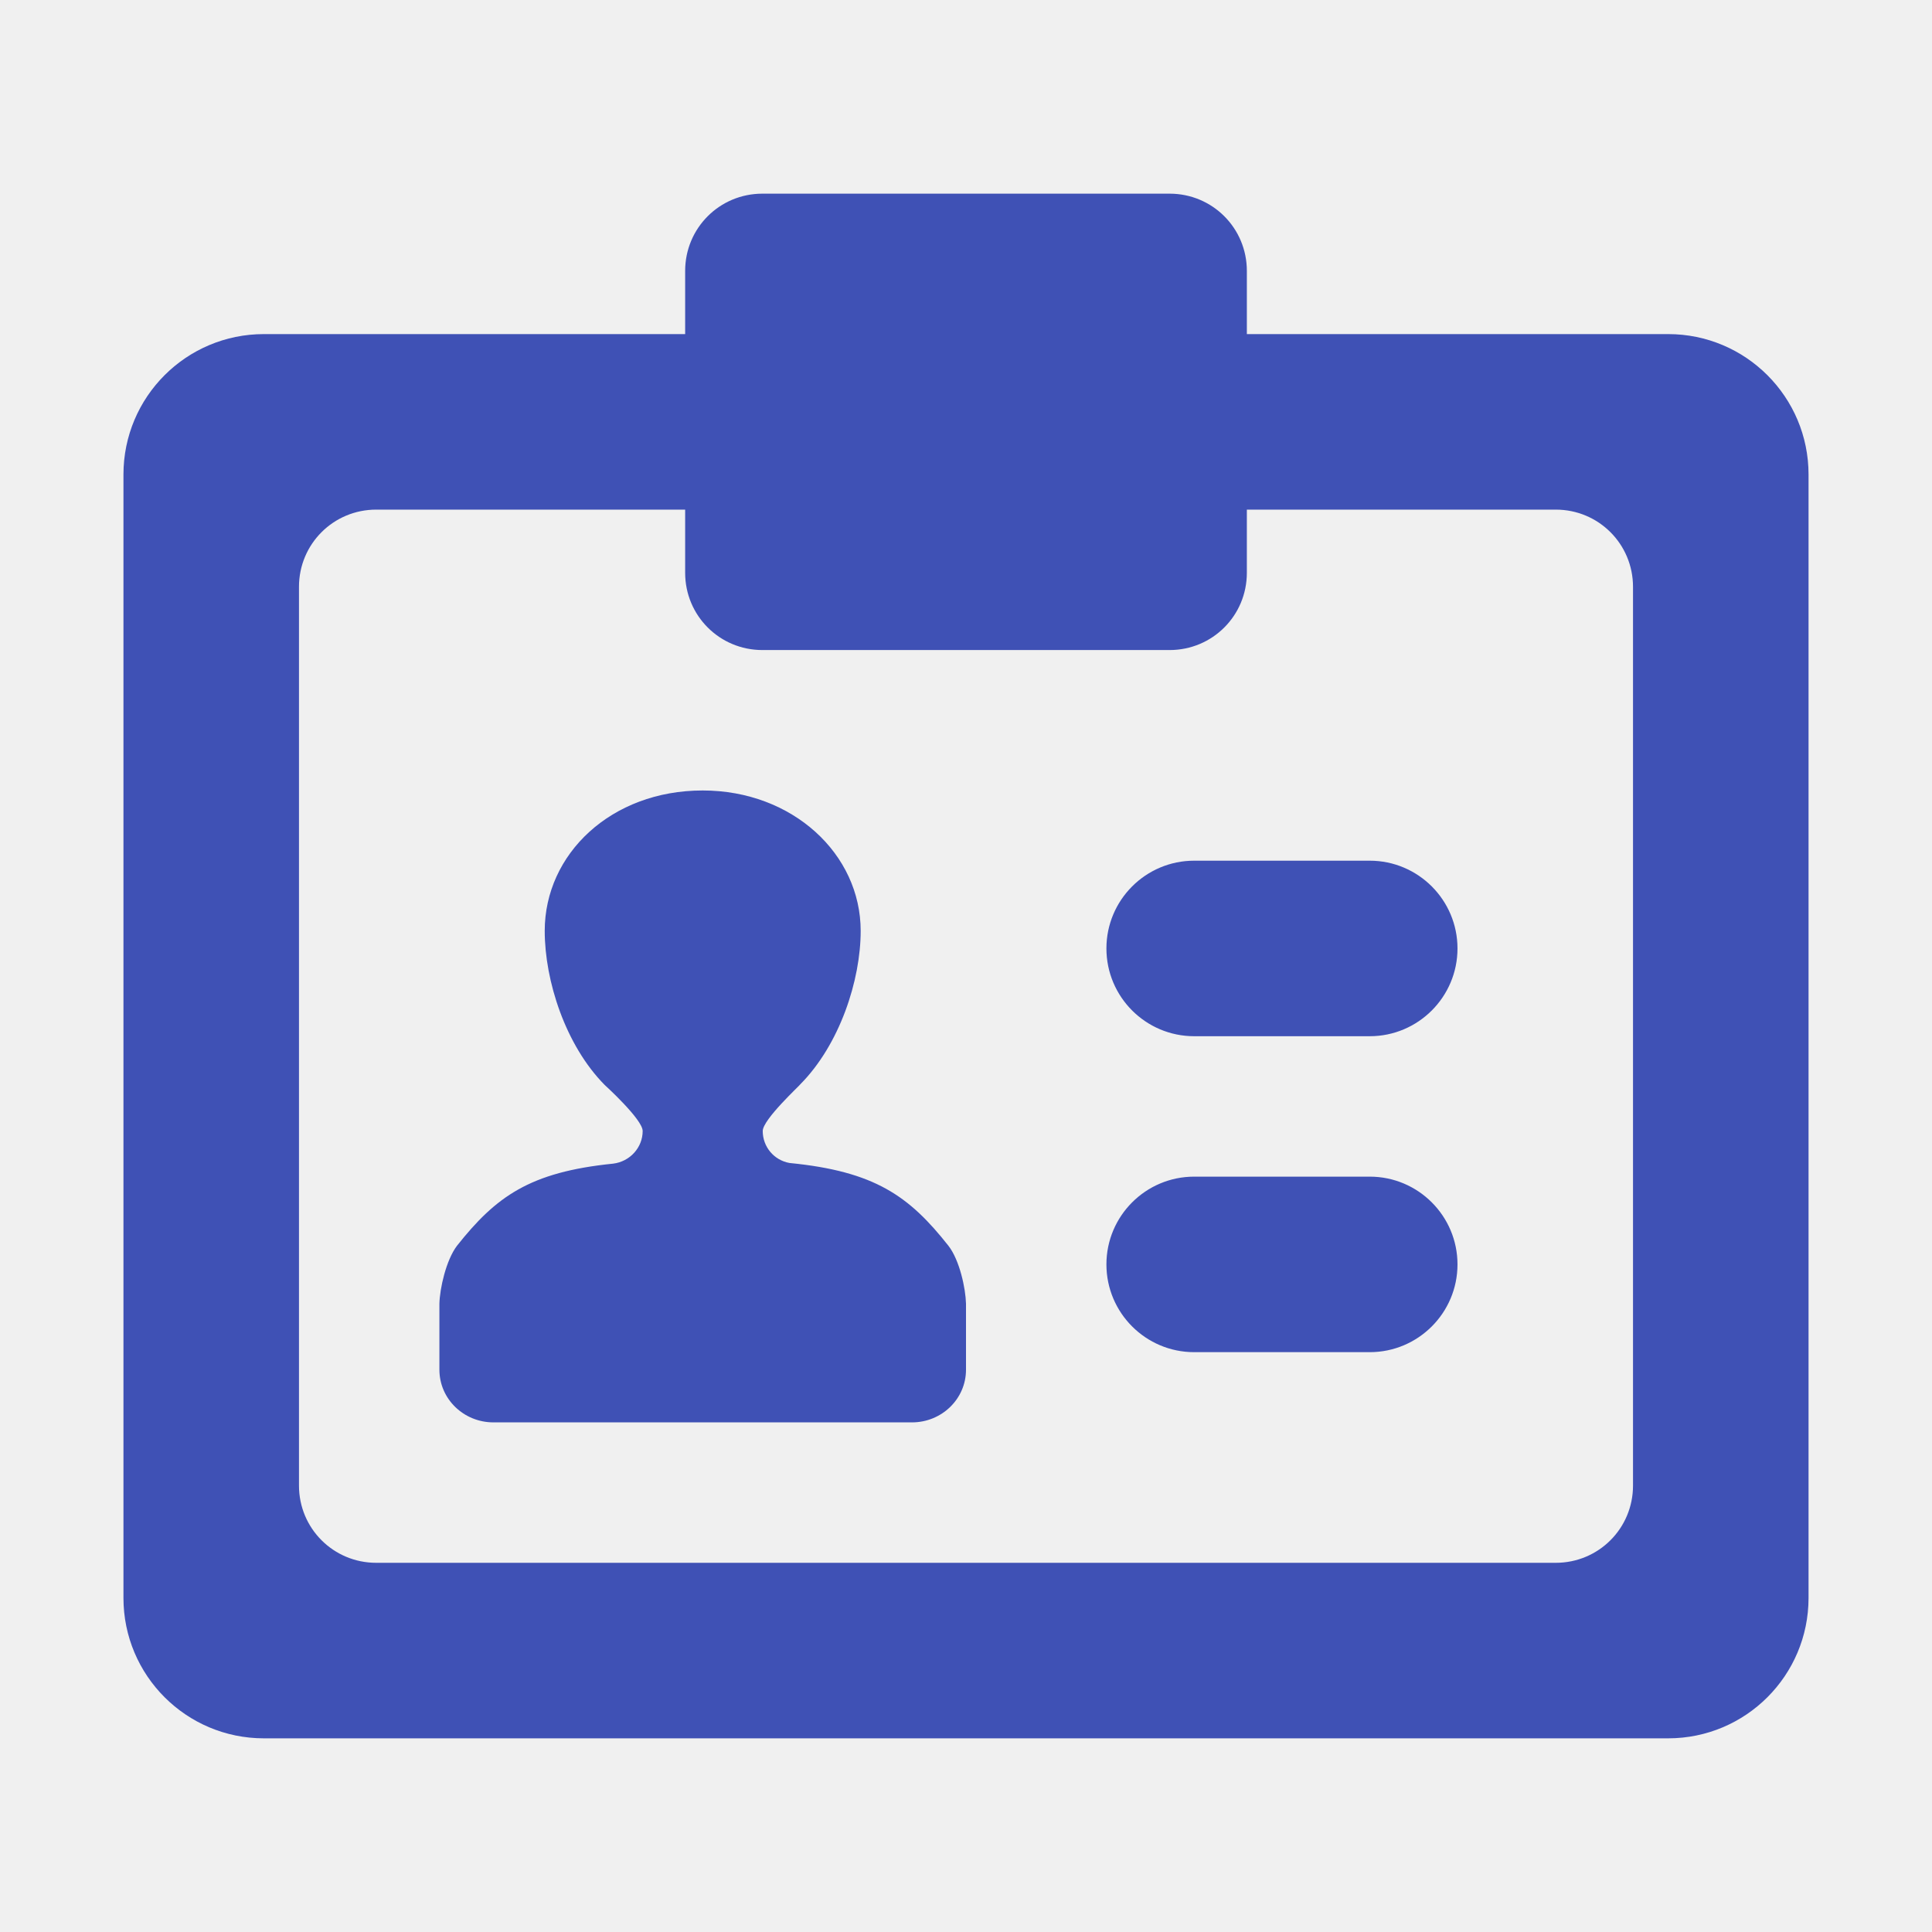
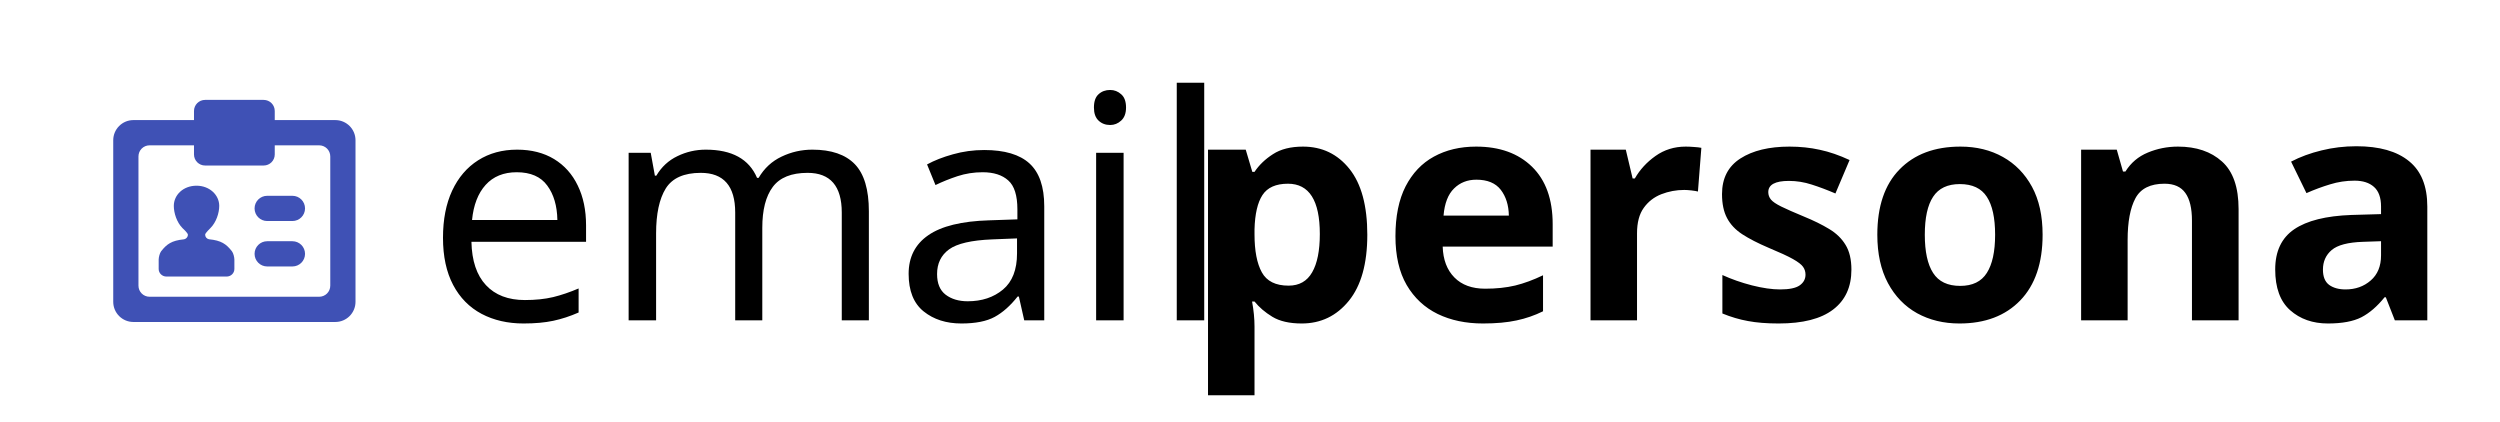
- <svg xmlns="http://www.w3.org/2000/svg" enable-background="new 0 0 500 500" height="500px" id="Layer_1" version="1.1" viewBox="0 0 500 500" width="500px" xml:space="preserve">
-   <path clip-rule="evenodd" d="M245.457,322.41c-10.177-12.902-19.076-19.266-41.159-21.435  c-4.003-0.729-6.904-4.18-6.904-8.272c0-3,9.814-11.993,9.716-12.082c10.185-10.267,15.633-26.893,15.633-39.707  c0-19.891-17.62-36.34-40.886-36.34c-23.716,0-40.883,16.449-40.883,36.34c0,12.901,5.358,29.616,15.536,39.891  c0,0,9.812,8.897,9.812,11.897c0,4.268-3.272,7.905-7.63,8.447c-21.63,2.183-30.351,8.544-40.431,21.26  c-2.822,3.726-4.455,11.08-4.543,14.994v17.078c0,7.544,6.264,13.63,13.992,13.63h108.298c7.728,0,13.992-6.086,13.992-13.63  v-17.078C249.912,333.49,248.358,326.136,245.457,322.41z M354.482,222.745h-45.427c-12.536,0-22.715,10.177-22.715,22.713  c0,12.537,10.179,22.715,22.715,22.715h45.427c12.536,0,22.716-10.179,22.716-22.715  C377.198,232.921,367.019,222.745,354.482,222.745z M354.482,304.514h-45.427c-12.536,0-22.715,10.175-22.715,22.715  c0,12.536,10.179,22.711,22.715,22.711h45.427c12.536,0,22.716-10.175,22.716-22.711  C377.198,314.688,367.019,304.514,354.482,304.514z M31.949,413.539c0,20.079,16.264,36.341,36.34,36.341h363.421  c20.078,0,36.34-16.262,36.34-36.341V122.803c0-20.077-16.262-36.34-36.34-36.34H322.685V70.109c0-11.08-8.91-19.989-19.991-19.989  H197.306c-11.083,0-19.989,8.909-19.989,19.989v16.354H68.29c-20.077,0-36.34,16.263-36.34,36.34V413.539z M97.367,131.889h79.95  v16.354c0,11.081,8.907,19.989,19.989,19.989h105.387c11.081,0,19.991-8.908,19.991-19.989v-16.354h79.949  c11.084,0,19.99,8.909,19.99,19.991v232.586c0,11.08-8.906,19.987-19.99,19.987H97.367c-11.083,0-19.991-8.907-19.991-19.987V151.88  C77.375,140.798,86.284,131.889,97.367,131.889z" fill="#3F51B5" fill-rule="evenodd" />
+ <svg xmlns="http://www.w3.org/2000/svg" width="320" height="54">
+   <g>
+     <rect fill="#fff" id="canvas_background" height="56" width="322" y="-1" x="-1" />
+     <g display="none" overflow="visible" y="0" x="0" height="100%" width="100%" id="canvasGrid">
+       <rect fill="url(#gridpattern)" stroke-width="0" y="1" x="1" height="400" width="500" />
+     </g>
+   </g>
+   <g>
+     <text xml:space="preserve" text-anchor="start" font-family="Arvo, sans-serif" font-size="40" id="svg_1" y="41" x="54.5" stroke-width="0" stroke="#000" fill="#000000">email</text>
+     <text font-weight="bold" xml:space="preserve" text-anchor="start" font-family="Arvo, sans-serif" font-size="40" id="svg_2" y="41" x="151.5" stroke-width="0" stroke="#000" fill="#000000">persona</text>
+     <g id="svg_8">
+       <path id="svg_7" fill-rule="evenodd" fill="#3F51B5" d="m29.677,32.149c-0.724,-0.917 -1.357,-1.37 -2.927,-1.524c-0.285,-0.052 -0.491,-0.297 -0.491,-0.588c0,-0.213 0.698,-0.853 0.691,-0.859c0.724,-0.73 1.112,-1.912 1.112,-2.824c0,-1.414 -1.253,-2.584 -2.907,-2.584c-1.686,0 -2.907,1.17 -2.907,2.584c0,0.917 0.381,2.106 1.105,2.837c0,0 0.698,0.633 0.698,0.846c0,0.304 -0.233,0.562 -0.543,0.601c-1.538,0.155 -2.158,0.608 -2.875,1.512c-0.201,0.265 -0.317,0.788 -0.323,1.066l0,1.214c0,0.536 0.445,0.969 0.995,0.969l7.701,0c0.55,0 0.995,-0.433 0.995,-0.969l0,-1.214c-0.006,-0.278 -0.117,-0.801 -0.323,-1.066zm7.753,-7.087l-3.23,0c-0.891,0 -1.615,0.724 -1.615,1.615c0,0.892 0.724,1.615 1.615,1.615l3.23,0c0.891,0 1.615,-0.724 1.615,-1.615c0,-0.892 -0.724,-1.615 -1.615,-1.615zm0,5.815l-3.23,0c-0.891,0 -1.615,0.724 -1.615,1.615c0,0.891 0.724,1.615 1.615,1.615l3.23,0c0.891,0 1.615,-0.724 1.615,-1.615c0,-0.892 -0.724,-1.615 -1.615,-1.615zm-22.936,7.753c0,1.428 1.157,2.584 2.584,2.584l25.843,0c1.428,0 2.584,-1.156 2.584,-2.584l0,-20.675c0,-1.428 -1.156,-2.584 -2.584,-2.584l-7.753,0l0,-1.163c0,-0.788 -0.634,-1.421 -1.422,-1.421l-7.494,0c-0.788,0 -1.421,0.634 -1.421,1.421l0,1.163l-7.753,0c-1.428,0 -2.584,1.156 -2.584,2.584l0,20.675l-0,0zm4.652,-20.028l5.685,0l0,1.163c0,0.788 0.633,1.421 1.421,1.421l7.494,0c0.788,0 1.422,-0.633 1.422,-1.421l0,-1.163l5.685,0c0.788,0 1.422,0.634 1.422,1.422l0,16.539c0,0.788 -0.633,1.421 -1.422,1.421l-21.708,0c-0.788,0 -1.422,-0.633 -1.422,-1.421l0,-16.539c-0,-0.788 0.633,-1.422 1.422,-1.422z" clip-rule="evenodd" />
+     </g>
+   </g>
</svg>
